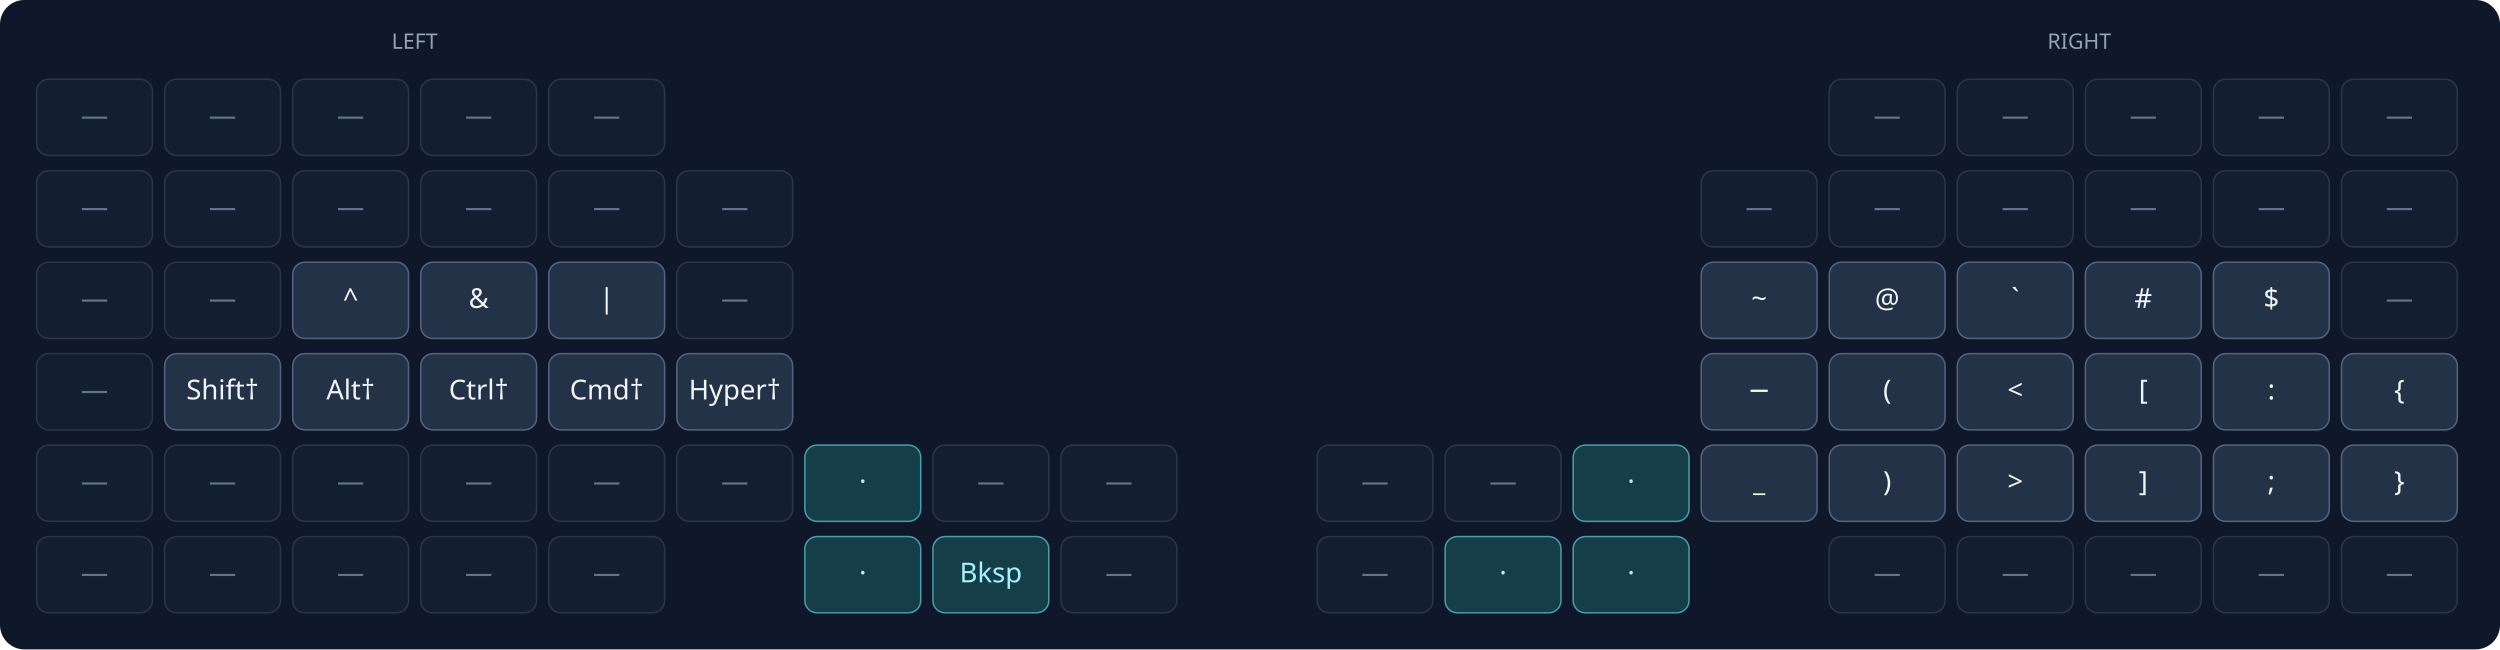
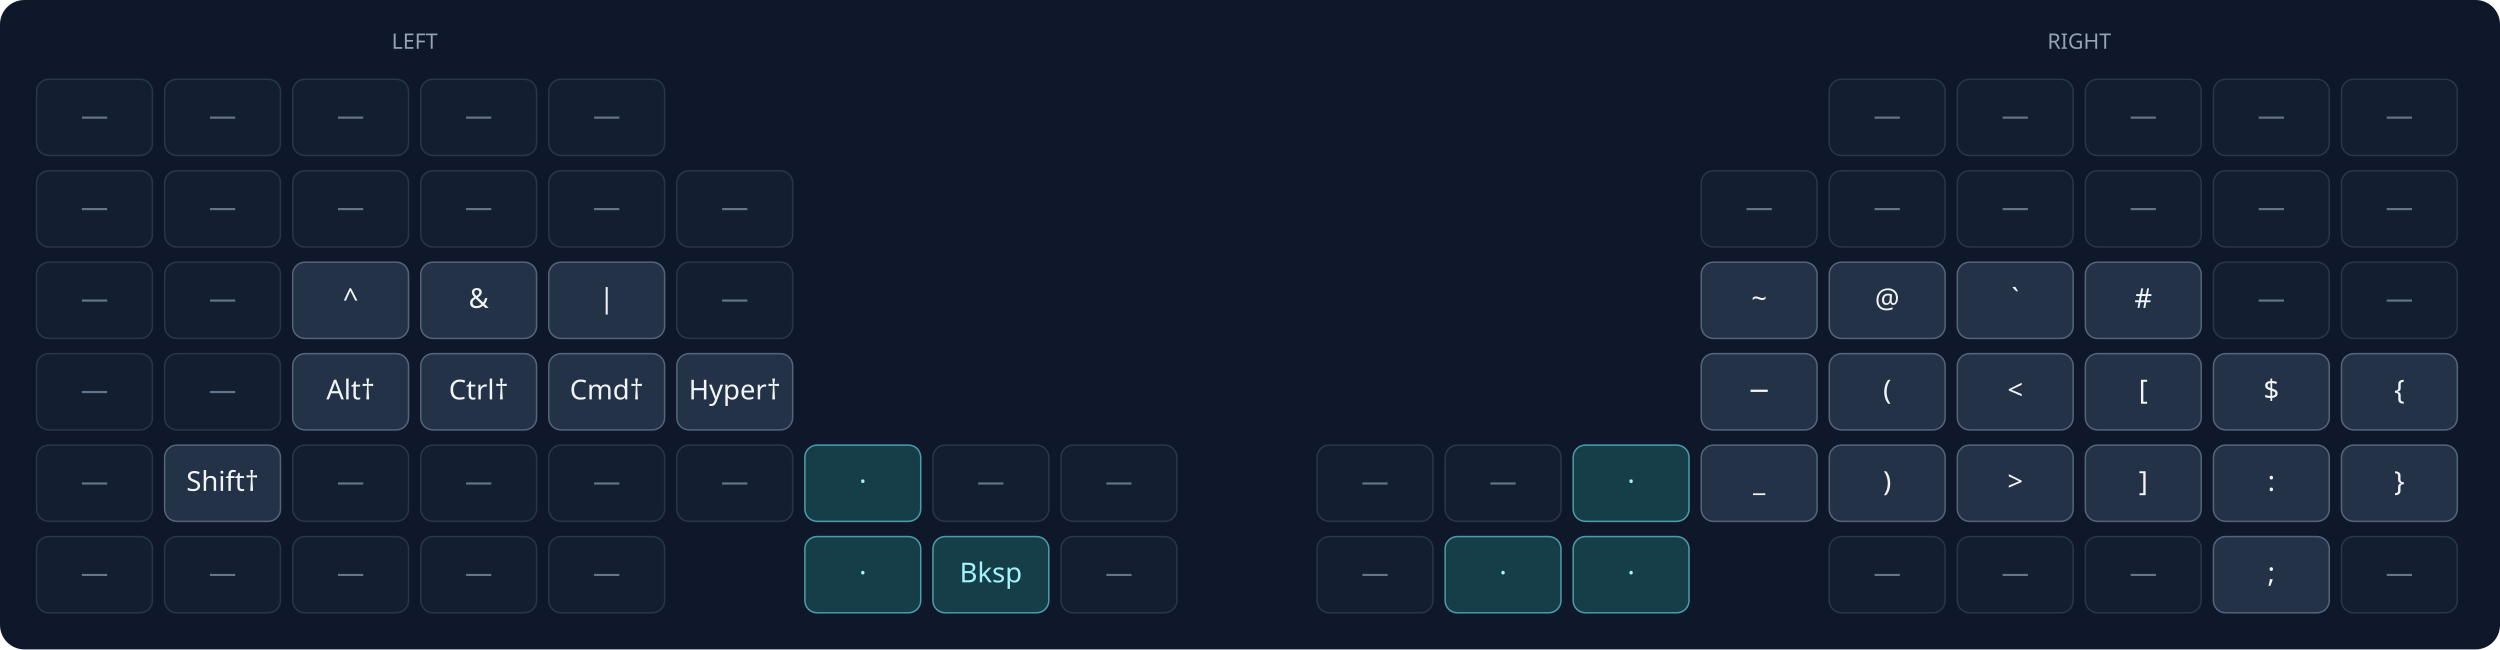
<svg xmlns="http://www.w3.org/2000/svg" width="1640" height="426" viewBox="0 0 1640 426" role="img" aria-labelledby="title desc">
  <rect width="1640" height="426" rx="16" fill="#0f172a" />
  <g font-family="system-ui, sans-serif" text-anchor="middle">
    <text x="272" y="32" fill="#94a3b8" font-size="14">LEFT</text>
    <text x="1364" y="32" fill="#94a3b8" font-size="14">RIGHT</text>
    <g data-position="0" data-binding="&amp;none">
      <rect x="24" y="52" width="76" height="50" rx="8" fill="#131e31" stroke="#28364b" />
      <text x="62" y="82" fill="#64748b" font-size="18">—</text>
    </g>
    <g data-position="1" data-binding="&amp;none">
      <rect x="108" y="52" width="76" height="50" rx="8" fill="#131e31" stroke="#28364b" />
      <text x="146" y="82" fill="#64748b" font-size="18">—</text>
    </g>
    <g data-position="2" data-binding="&amp;none">
      <rect x="192" y="52" width="76" height="50" rx="8" fill="#131e31" stroke="#28364b" />
      <text x="230" y="82" fill="#64748b" font-size="18">—</text>
    </g>
    <g data-position="3" data-binding="&amp;none">
      <rect x="276" y="52" width="76" height="50" rx="8" fill="#131e31" stroke="#28364b" />
      <text x="314" y="82" fill="#64748b" font-size="18">—</text>
    </g>
    <g data-position="4" data-binding="&amp;none">
      <rect x="360" y="52" width="76" height="50" rx="8" fill="#131e31" stroke="#28364b" />
      <text x="398" y="82" fill="#64748b" font-size="18">—</text>
    </g>
    <g data-position="5" data-binding="&amp;none">
      <rect x="1200" y="52" width="76" height="50" rx="8" fill="#131e31" stroke="#28364b" />
      <text x="1238" y="82" fill="#64748b" font-size="18">—</text>
    </g>
    <g data-position="6" data-binding="&amp;none">
      <rect x="1284" y="52" width="76" height="50" rx="8" fill="#131e31" stroke="#28364b" />
      <text x="1322" y="82" fill="#64748b" font-size="18">—</text>
    </g>
    <g data-position="7" data-binding="&amp;none">
      <rect x="1368" y="52" width="76" height="50" rx="8" fill="#131e31" stroke="#28364b" />
      <text x="1406" y="82" fill="#64748b" font-size="18">—</text>
    </g>
    <g data-position="8" data-binding="&amp;none">
      <rect x="1452" y="52" width="76" height="50" rx="8" fill="#131e31" stroke="#28364b" />
      <text x="1490" y="82" fill="#64748b" font-size="18">—</text>
    </g>
    <g data-position="9" data-binding="&amp;none">
      <rect x="1536" y="52" width="76" height="50" rx="8" fill="#131e31" stroke="#28364b" />
      <text x="1574" y="82" fill="#64748b" font-size="18">—</text>
    </g>
    <g data-position="10" data-binding="&amp;none">
      <rect x="24" y="112" width="76" height="50" rx="8" fill="#131e31" stroke="#28364b" />
      <text x="62" y="142" fill="#64748b" font-size="18">—</text>
    </g>
    <g data-position="11" data-binding="&amp;none">
      <rect x="108" y="112" width="76" height="50" rx="8" fill="#131e31" stroke="#28364b" />
      <text x="146" y="142" fill="#64748b" font-size="18">—</text>
    </g>
    <g data-position="12" data-binding="&amp;none">
      <rect x="192" y="112" width="76" height="50" rx="8" fill="#131e31" stroke="#28364b" />
      <text x="230" y="142" fill="#64748b" font-size="18">—</text>
    </g>
    <g data-position="13" data-binding="&amp;none">
      <rect x="276" y="112" width="76" height="50" rx="8" fill="#131e31" stroke="#28364b" />
      <text x="314" y="142" fill="#64748b" font-size="18">—</text>
    </g>
    <g data-position="14" data-binding="&amp;none">
      <rect x="360" y="112" width="76" height="50" rx="8" fill="#131e31" stroke="#28364b" />
      <text x="398" y="142" fill="#64748b" font-size="18">—</text>
    </g>
    <g data-position="15" data-binding="&amp;none">
      <rect x="444" y="112" width="76" height="50" rx="8" fill="#131e31" stroke="#28364b" />
      <text x="482" y="142" fill="#64748b" font-size="18">—</text>
    </g>
    <g data-position="16" data-binding="&amp;none">
      <rect x="1116" y="112" width="76" height="50" rx="8" fill="#131e31" stroke="#28364b" />
      <text x="1154" y="142" fill="#64748b" font-size="18">—</text>
    </g>
    <g data-position="17" data-binding="&amp;none">
      <rect x="1200" y="112" width="76" height="50" rx="8" fill="#131e31" stroke="#28364b" />
      <text x="1238" y="142" fill="#64748b" font-size="18">—</text>
    </g>
    <g data-position="18" data-binding="&amp;none">
      <rect x="1284" y="112" width="76" height="50" rx="8" fill="#131e31" stroke="#28364b" />
      <text x="1322" y="142" fill="#64748b" font-size="18">—</text>
    </g>
    <g data-position="19" data-binding="&amp;none">
      <rect x="1368" y="112" width="76" height="50" rx="8" fill="#131e31" stroke="#28364b" />
      <text x="1406" y="142" fill="#64748b" font-size="18">—</text>
    </g>
    <g data-position="20" data-binding="&amp;none">
      <rect x="1452" y="112" width="76" height="50" rx="8" fill="#131e31" stroke="#28364b" />
      <text x="1490" y="142" fill="#64748b" font-size="18">—</text>
    </g>
    <g data-position="21" data-binding="&amp;none">
      <rect x="1536" y="112" width="76" height="50" rx="8" fill="#131e31" stroke="#28364b" />
      <text x="1574" y="142" fill="#64748b" font-size="18">—</text>
    </g>
    <g data-position="22" data-binding="&amp;none">
      <rect x="24" y="172" width="76" height="50" rx="8" fill="#131e31" stroke="#28364b" />
      <text x="62" y="202" fill="#64748b" font-size="18">—</text>
    </g>
    <g data-position="23" data-binding="&amp;none">
      <rect x="108" y="172" width="76" height="50" rx="8" fill="#131e31" stroke="#28364b" />
      <text x="146" y="202" fill="#64748b" font-size="18">—</text>
    </g>
    <g data-position="24" data-binding="&amp;kp CARET">
      <rect x="192" y="172" width="76" height="50" rx="8" fill="#243247" stroke="#52647d" />
      <text x="230" y="202" fill="#f1f5f9" font-size="18">^</text>
    </g>
    <g data-position="25" data-binding="&amp;kp AMPS">
      <rect x="276" y="172" width="76" height="50" rx="8" fill="#243247" stroke="#52647d" />
      <text x="314" y="202" fill="#f1f5f9" font-size="18">&amp;</text>
    </g>
    <g data-position="26" data-binding="&amp;kp PIPE">
      <rect x="360" y="172" width="76" height="50" rx="8" fill="#243247" stroke="#52647d" />
      <text x="398" y="202" fill="#f1f5f9" font-size="18">|</text>
    </g>
    <g data-position="27" data-binding="&amp;none">
      <rect x="444" y="172" width="76" height="50" rx="8" fill="#131e31" stroke="#28364b" />
      <text x="482" y="202" fill="#64748b" font-size="18">—</text>
    </g>
    <g data-position="28" data-binding="&amp;kp TILDE">
      <rect x="1116" y="172" width="76" height="50" rx="8" fill="#243247" stroke="#52647d" />
      <text x="1154" y="202" fill="#f1f5f9" font-size="18">~</text>
    </g>
    <g data-position="29" data-binding="&amp;kp AT">
      <rect x="1200" y="172" width="76" height="50" rx="8" fill="#243247" stroke="#52647d" />
      <text x="1238" y="202" fill="#f1f5f9" font-size="18">@</text>
    </g>
    <g data-position="30" data-binding="&amp;kp GRAVE">
      <rect x="1284" y="172" width="76" height="50" rx="8" fill="#243247" stroke="#52647d" />
      <text x="1322" y="202" fill="#f1f5f9" font-size="18">`</text>
    </g>
    <g data-position="31" data-binding="&amp;kp HASH">
      <rect x="1368" y="172" width="76" height="50" rx="8" fill="#243247" stroke="#52647d" />
      <text x="1406" y="202" fill="#f1f5f9" font-size="18">#</text>
    </g>
-     <g data-position="32" data-binding="&amp;kp DLLR">
-       <rect x="1452" y="172" width="76" height="50" rx="8" fill="#243247" stroke="#52647d" />
-       <text x="1490" y="202" fill="#f1f5f9" font-size="18">$</text>
+     <g data-position="32" data-binding="&amp;none">
+       <rect x="1452" y="172" width="76" height="50" rx="8" fill="#131e31" stroke="#28364b" />
+       <text x="1490" y="202" fill="#64748b" font-size="18">—</text>
    </g>
    <g data-position="33" data-binding="&amp;none">
      <rect x="1536" y="172" width="76" height="50" rx="8" fill="#131e31" stroke="#28364b" />
      <text x="1574" y="202" fill="#64748b" font-size="18">—</text>
    </g>
    <g data-position="34" data-binding="&amp;none">
      <rect x="24" y="232" width="76" height="50" rx="8" fill="#131e31" stroke="#28364b" />
      <text x="62" y="262" fill="#64748b" font-size="18">—</text>
    </g>
-     <g data-position="35" data-binding="&amp;sk LSHFT">
-       <rect x="108" y="232" width="76" height="50" rx="8" fill="#243247" stroke="#52647d" />
-       <text x="146" y="262" fill="#f1f5f9" font-size="18">Shift†</text>
+     <g data-position="35" data-binding="&amp;none">
+       <rect x="108" y="232" width="76" height="50" rx="8" fill="#131e31" stroke="#28364b" />
+       <text x="146" y="262" fill="#64748b" font-size="18">—</text>
    </g>
    <g data-position="36" data-binding="&amp;sk LALT">
      <rect x="192" y="232" width="76" height="50" rx="8" fill="#243247" stroke="#52647d" />
      <text x="230" y="262" fill="#f1f5f9" font-size="18">Alt†</text>
    </g>
    <g data-position="37" data-binding="&amp;sk LCTRL">
      <rect x="276" y="232" width="76" height="50" rx="8" fill="#243247" stroke="#52647d" />
      <text x="314" y="262" fill="#f1f5f9" font-size="18">Ctrl†</text>
    </g>
    <g data-position="38" data-binding="&amp;sk LGUI">
      <rect x="360" y="232" width="76" height="50" rx="8" fill="#243247" stroke="#52647d" />
      <text x="398" y="262" fill="#f1f5f9" font-size="18">Cmd†</text>
    </g>
    <g data-position="39" data-binding="&amp;sk HYPER_MOD">
      <rect x="444" y="232" width="76" height="50" rx="8" fill="#243247" stroke="#52647d" />
      <text x="482" y="262" fill="#f1f5f9" font-size="18">Hyper†</text>
    </g>
    <g data-position="40" data-binding="&amp;kp MINUS">
      <rect x="1116" y="232" width="76" height="50" rx="8" fill="#243247" stroke="#52647d" />
      <text x="1154" y="262" fill="#f1f5f9" font-size="18">−</text>
    </g>
    <g data-position="41" data-binding="&amp;kp LPAR">
      <rect x="1200" y="232" width="76" height="50" rx="8" fill="#243247" stroke="#52647d" />
      <text x="1238" y="262" fill="#f1f5f9" font-size="18">(</text>
    </g>
    <g data-position="42" data-binding="&amp;kp LT">
      <rect x="1284" y="232" width="76" height="50" rx="8" fill="#243247" stroke="#52647d" />
      <text x="1322" y="262" fill="#f1f5f9" font-size="18">&lt;</text>
    </g>
    <g data-position="43" data-binding="&amp;kp LBKT">
      <rect x="1368" y="232" width="76" height="50" rx="8" fill="#243247" stroke="#52647d" />
      <text x="1406" y="262" fill="#f1f5f9" font-size="18">[</text>
    </g>
-     <g data-position="44" data-binding="&amp;kp COLON">
+     <g data-position="44" data-binding="&amp;kp DLLR">
      <rect x="1452" y="232" width="76" height="50" rx="8" fill="#243247" stroke="#52647d" />
-       <text x="1490" y="262" fill="#f1f5f9" font-size="18">:</text>
+       <text x="1490" y="262" fill="#f1f5f9" font-size="18">$</text>
    </g>
    <g data-position="45" data-binding="&amp;kp LBRC">
      <rect x="1536" y="232" width="76" height="50" rx="8" fill="#243247" stroke="#52647d" />
      <text x="1574" y="262" fill="#f1f5f9" font-size="18">{</text>
    </g>
    <g data-position="46" data-binding="&amp;none">
      <rect x="24" y="292" width="76" height="50" rx="8" fill="#131e31" stroke="#28364b" />
      <text x="62" y="322" fill="#64748b" font-size="18">—</text>
    </g>
-     <g data-position="47" data-binding="&amp;none">
-       <rect x="108" y="292" width="76" height="50" rx="8" fill="#131e31" stroke="#28364b" />
-       <text x="146" y="322" fill="#64748b" font-size="18">—</text>
+     <g data-position="47" data-binding="&amp;sk LSHFT">
+       <rect x="108" y="292" width="76" height="50" rx="8" fill="#243247" stroke="#52647d" />
+       <text x="146" y="322" fill="#f1f5f9" font-size="18">Shift†</text>
    </g>
    <g data-position="48" data-binding="&amp;none">
      <rect x="192" y="292" width="76" height="50" rx="8" fill="#131e31" stroke="#28364b" />
      <text x="230" y="322" fill="#64748b" font-size="18">—</text>
    </g>
    <g data-position="49" data-binding="&amp;none">
      <rect x="276" y="292" width="76" height="50" rx="8" fill="#131e31" stroke="#28364b" />
      <text x="314" y="322" fill="#64748b" font-size="18">—</text>
    </g>
    <g data-position="50" data-binding="&amp;none">
      <rect x="360" y="292" width="76" height="50" rx="8" fill="#131e31" stroke="#28364b" />
      <text x="398" y="322" fill="#64748b" font-size="18">—</text>
    </g>
    <g data-position="51" data-binding="&amp;none">
      <rect x="444" y="292" width="76" height="50" rx="8" fill="#131e31" stroke="#28364b" />
      <text x="482" y="322" fill="#64748b" font-size="18">—</text>
    </g>
    <g data-position="52" data-binding="&amp;trans">
      <rect x="528" y="292" width="76" height="50" rx="8" fill="#153e48" stroke="#4b9caa" />
      <text x="566" y="322" fill="#a5f3fc" font-size="18">·</text>
    </g>
    <g data-position="53" data-binding="&amp;none">
      <rect x="612" y="292" width="76" height="50" rx="8" fill="#131e31" stroke="#28364b" />
      <text x="650" y="322" fill="#64748b" font-size="18">—</text>
    </g>
    <g data-position="54" data-binding="&amp;none">
      <rect x="696" y="292" width="76" height="50" rx="8" fill="#131e31" stroke="#28364b" />
      <text x="734" y="322" fill="#64748b" font-size="18">—</text>
    </g>
    <g data-position="55" data-binding="&amp;none">
      <rect x="864" y="292" width="76" height="50" rx="8" fill="#131e31" stroke="#28364b" />
      <text x="902" y="322" fill="#64748b" font-size="18">—</text>
    </g>
    <g data-position="56" data-binding="&amp;none">
      <rect x="948" y="292" width="76" height="50" rx="8" fill="#131e31" stroke="#28364b" />
      <text x="986" y="322" fill="#64748b" font-size="18">—</text>
    </g>
    <g data-position="57" data-binding="&amp;trans">
      <rect x="1032" y="292" width="76" height="50" rx="8" fill="#153e48" stroke="#4b9caa" />
      <text x="1070" y="322" fill="#a5f3fc" font-size="18">·</text>
    </g>
    <g data-position="58" data-binding="&amp;kp UNDER">
      <rect x="1116" y="292" width="76" height="50" rx="8" fill="#243247" stroke="#52647d" />
      <text x="1154" y="322" fill="#f1f5f9" font-size="18">_</text>
    </g>
    <g data-position="59" data-binding="&amp;kp RPAR">
      <rect x="1200" y="292" width="76" height="50" rx="8" fill="#243247" stroke="#52647d" />
      <text x="1238" y="322" fill="#f1f5f9" font-size="18">)</text>
    </g>
    <g data-position="60" data-binding="&amp;kp GT">
      <rect x="1284" y="292" width="76" height="50" rx="8" fill="#243247" stroke="#52647d" />
      <text x="1322" y="322" fill="#f1f5f9" font-size="18">&gt;</text>
    </g>
    <g data-position="61" data-binding="&amp;kp RBKT">
      <rect x="1368" y="292" width="76" height="50" rx="8" fill="#243247" stroke="#52647d" />
      <text x="1406" y="322" fill="#f1f5f9" font-size="18">]</text>
    </g>
-     <g data-position="62" data-binding="&amp;kp SEMI">
+     <g data-position="62" data-binding="&amp;kp COLON">
      <rect x="1452" y="292" width="76" height="50" rx="8" fill="#243247" stroke="#52647d" />
-       <text x="1490" y="322" fill="#f1f5f9" font-size="18">;</text>
+       <text x="1490" y="322" fill="#f1f5f9" font-size="18">:</text>
    </g>
    <g data-position="63" data-binding="&amp;kp RBRC">
      <rect x="1536" y="292" width="76" height="50" rx="8" fill="#243247" stroke="#52647d" />
      <text x="1574" y="322" fill="#f1f5f9" font-size="18">}</text>
    </g>
    <g data-position="64" data-binding="&amp;none">
      <rect x="24" y="352" width="76" height="50" rx="8" fill="#131e31" stroke="#28364b" />
      <text x="62" y="382" fill="#64748b" font-size="18">—</text>
    </g>
    <g data-position="65" data-binding="&amp;none">
      <rect x="108" y="352" width="76" height="50" rx="8" fill="#131e31" stroke="#28364b" />
      <text x="146" y="382" fill="#64748b" font-size="18">—</text>
    </g>
    <g data-position="66" data-binding="&amp;none">
      <rect x="192" y="352" width="76" height="50" rx="8" fill="#131e31" stroke="#28364b" />
      <text x="230" y="382" fill="#64748b" font-size="18">—</text>
    </g>
    <g data-position="67" data-binding="&amp;none">
      <rect x="276" y="352" width="76" height="50" rx="8" fill="#131e31" stroke="#28364b" />
      <text x="314" y="382" fill="#64748b" font-size="18">—</text>
    </g>
    <g data-position="68" data-binding="&amp;none">
      <rect x="360" y="352" width="76" height="50" rx="8" fill="#131e31" stroke="#28364b" />
      <text x="398" y="382" fill="#64748b" font-size="18">—</text>
    </g>
    <g data-position="69" data-binding="&amp;trans">
      <rect x="528" y="352" width="76" height="50" rx="8" fill="#153e48" stroke="#4b9caa" />
      <text x="566" y="382" fill="#a5f3fc" font-size="18">·</text>
    </g>
    <g data-position="70" data-binding="&amp;kp BSPC">
      <rect x="612" y="352" width="76" height="50" rx="8" fill="#153e48" stroke="#4b9caa" />
      <text x="650" y="382" fill="#a5f3fc" font-size="18">Bksp</text>
    </g>
    <g data-position="71" data-binding="&amp;none">
      <rect x="696" y="352" width="76" height="50" rx="8" fill="#131e31" stroke="#28364b" />
      <text x="734" y="382" fill="#64748b" font-size="18">—</text>
    </g>
    <g data-position="72" data-binding="&amp;none">
      <rect x="864" y="352" width="76" height="50" rx="8" fill="#131e31" stroke="#28364b" />
      <text x="902" y="382" fill="#64748b" font-size="18">—</text>
    </g>
    <g data-position="73" data-binding="&amp;trans">
      <rect x="948" y="352" width="76" height="50" rx="8" fill="#153e48" stroke="#4b9caa" />
      <text x="986" y="382" fill="#a5f3fc" font-size="18">·</text>
    </g>
    <g data-position="74" data-binding="&amp;trans">
      <rect x="1032" y="352" width="76" height="50" rx="8" fill="#153e48" stroke="#4b9caa" />
      <text x="1070" y="382" fill="#a5f3fc" font-size="18">·</text>
    </g>
    <g data-position="75" data-binding="&amp;none">
      <rect x="1200" y="352" width="76" height="50" rx="8" fill="#131e31" stroke="#28364b" />
      <text x="1238" y="382" fill="#64748b" font-size="18">—</text>
    </g>
    <g data-position="76" data-binding="&amp;none">
      <rect x="1284" y="352" width="76" height="50" rx="8" fill="#131e31" stroke="#28364b" />
      <text x="1322" y="382" fill="#64748b" font-size="18">—</text>
    </g>
    <g data-position="77" data-binding="&amp;none">
      <rect x="1368" y="352" width="76" height="50" rx="8" fill="#131e31" stroke="#28364b" />
      <text x="1406" y="382" fill="#64748b" font-size="18">—</text>
    </g>
-     <g data-position="78" data-binding="&amp;none">
-       <rect x="1452" y="352" width="76" height="50" rx="8" fill="#131e31" stroke="#28364b" />
-       <text x="1490" y="382" fill="#64748b" font-size="18">—</text>
+     <g data-position="78" data-binding="&amp;kp SEMI">
+       <rect x="1452" y="352" width="76" height="50" rx="8" fill="#243247" stroke="#52647d" />
+       <text x="1490" y="382" fill="#f1f5f9" font-size="18">;</text>
    </g>
    <g data-position="79" data-binding="&amp;none">
      <rect x="1536" y="352" width="76" height="50" rx="8" fill="#131e31" stroke="#28364b" />
      <text x="1574" y="382" fill="#64748b" font-size="18">—</text>
    </g>
  </g>
</svg>
